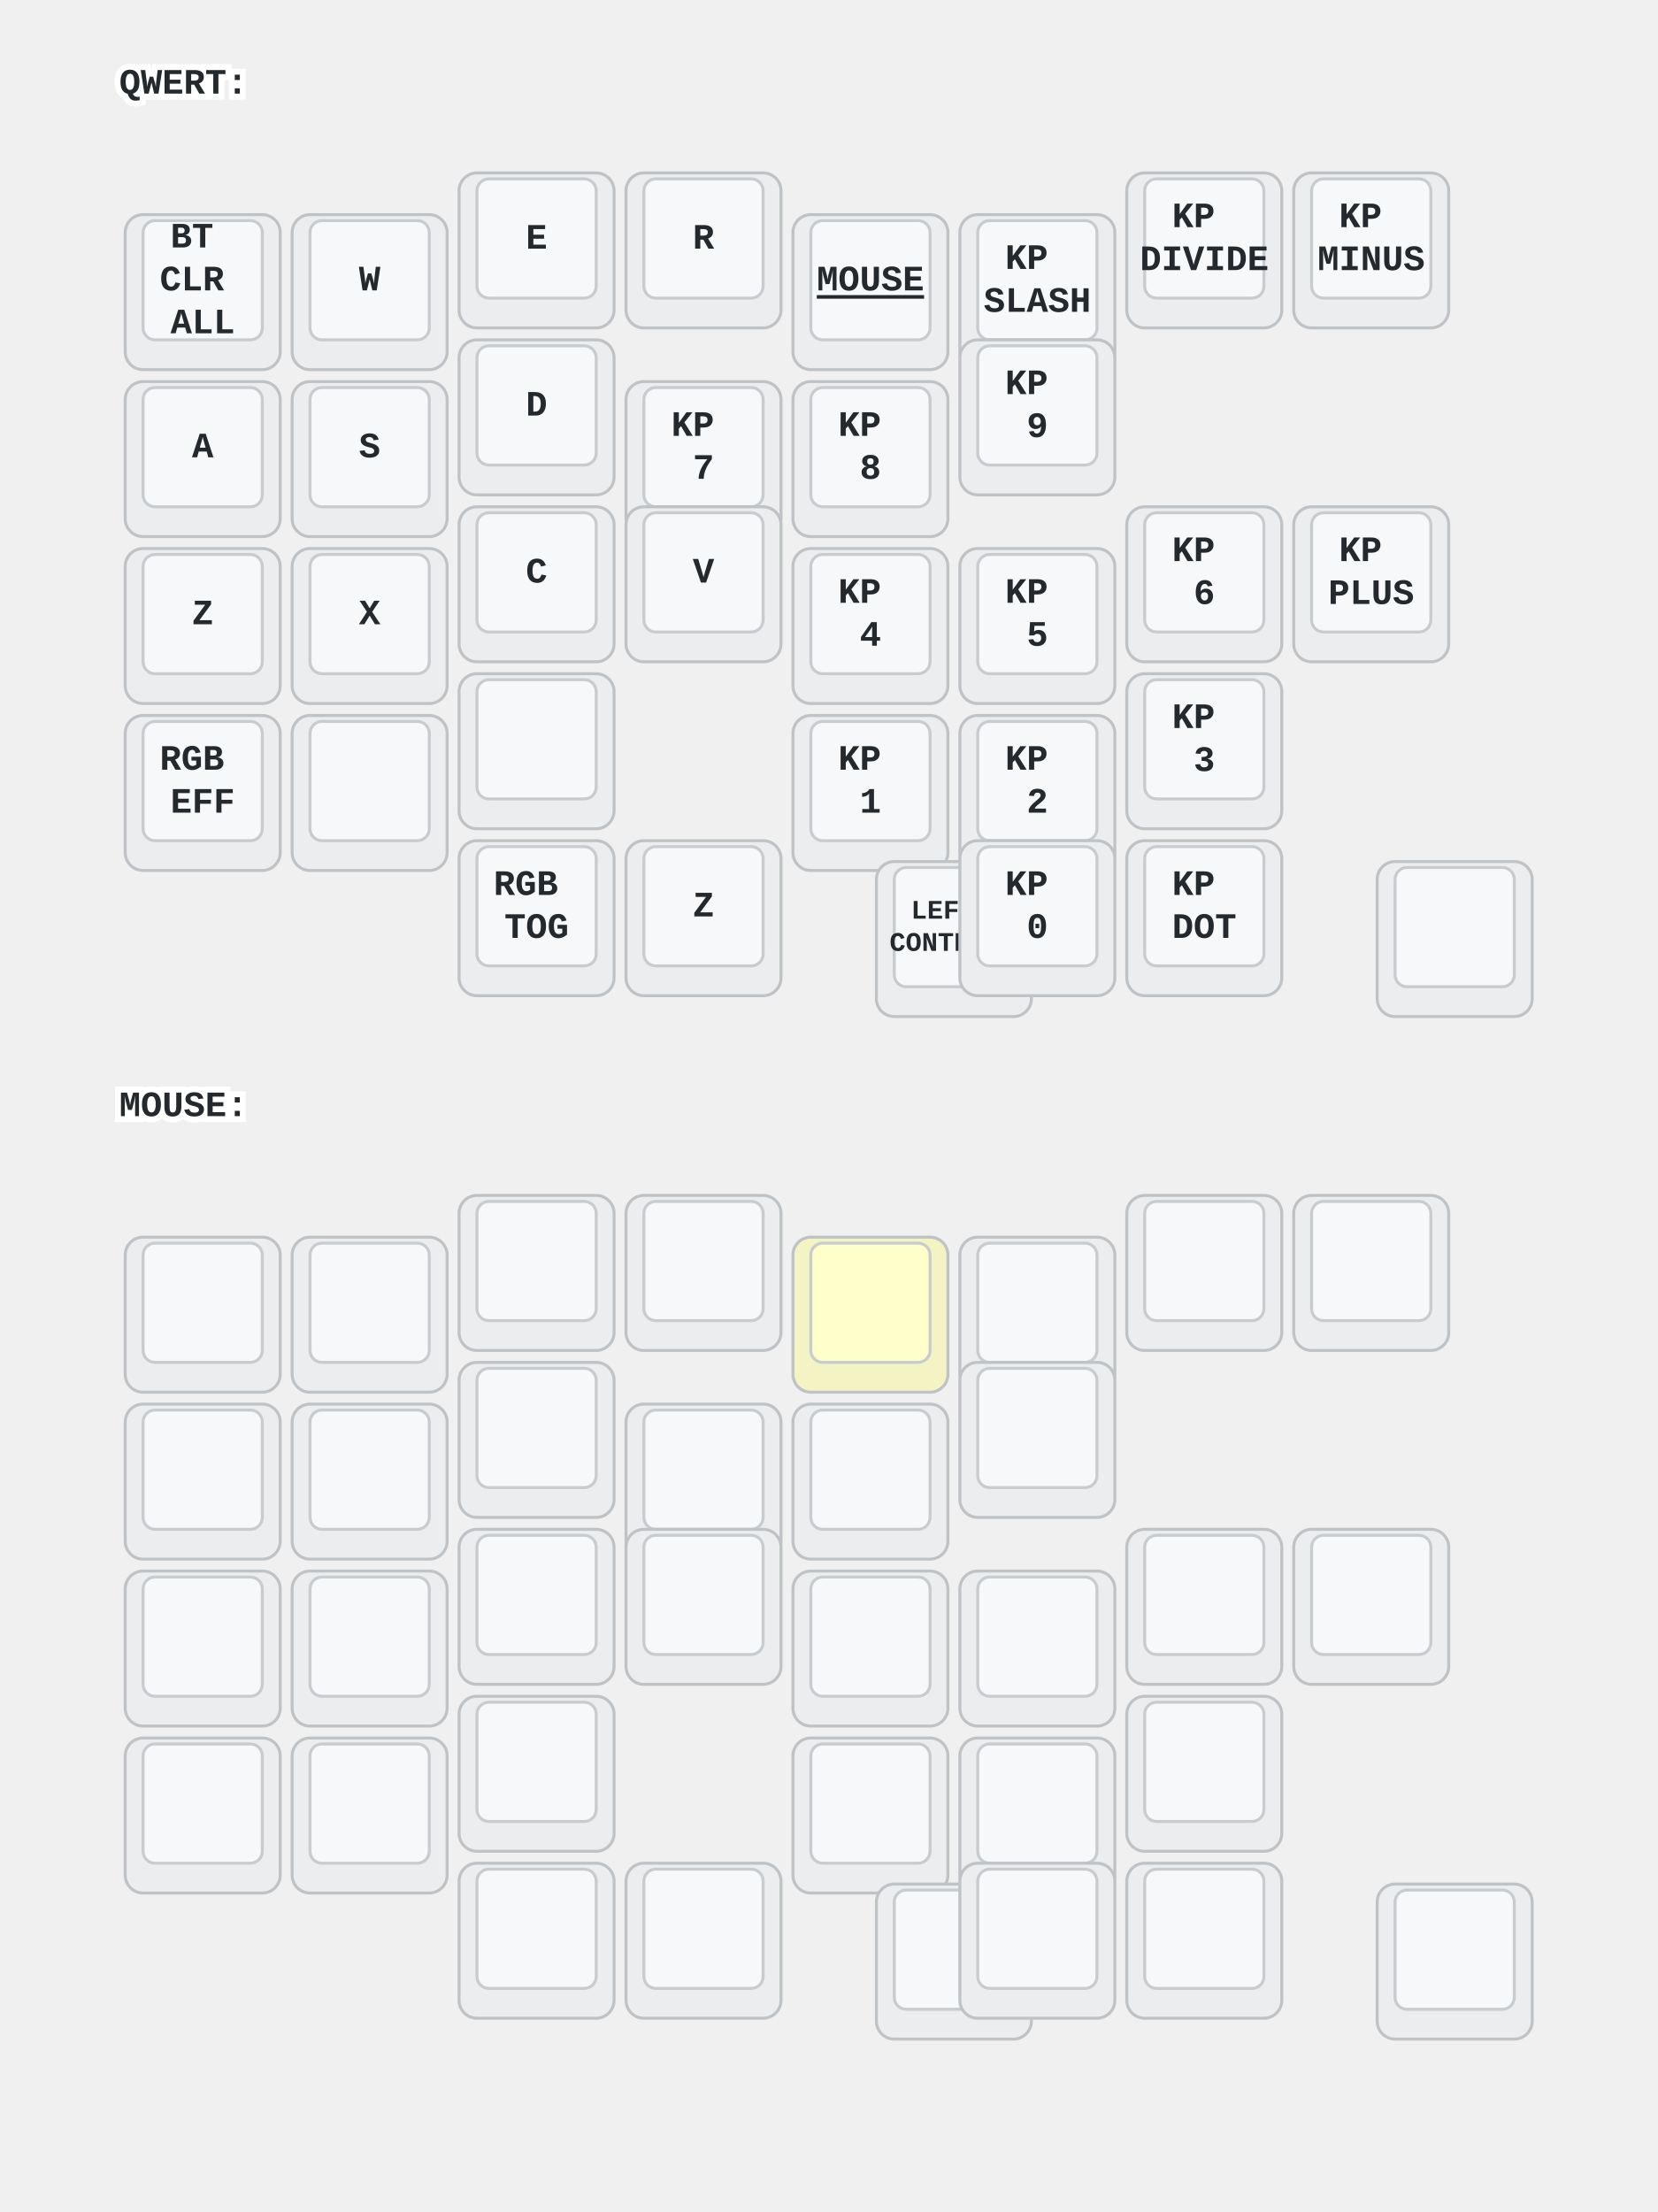
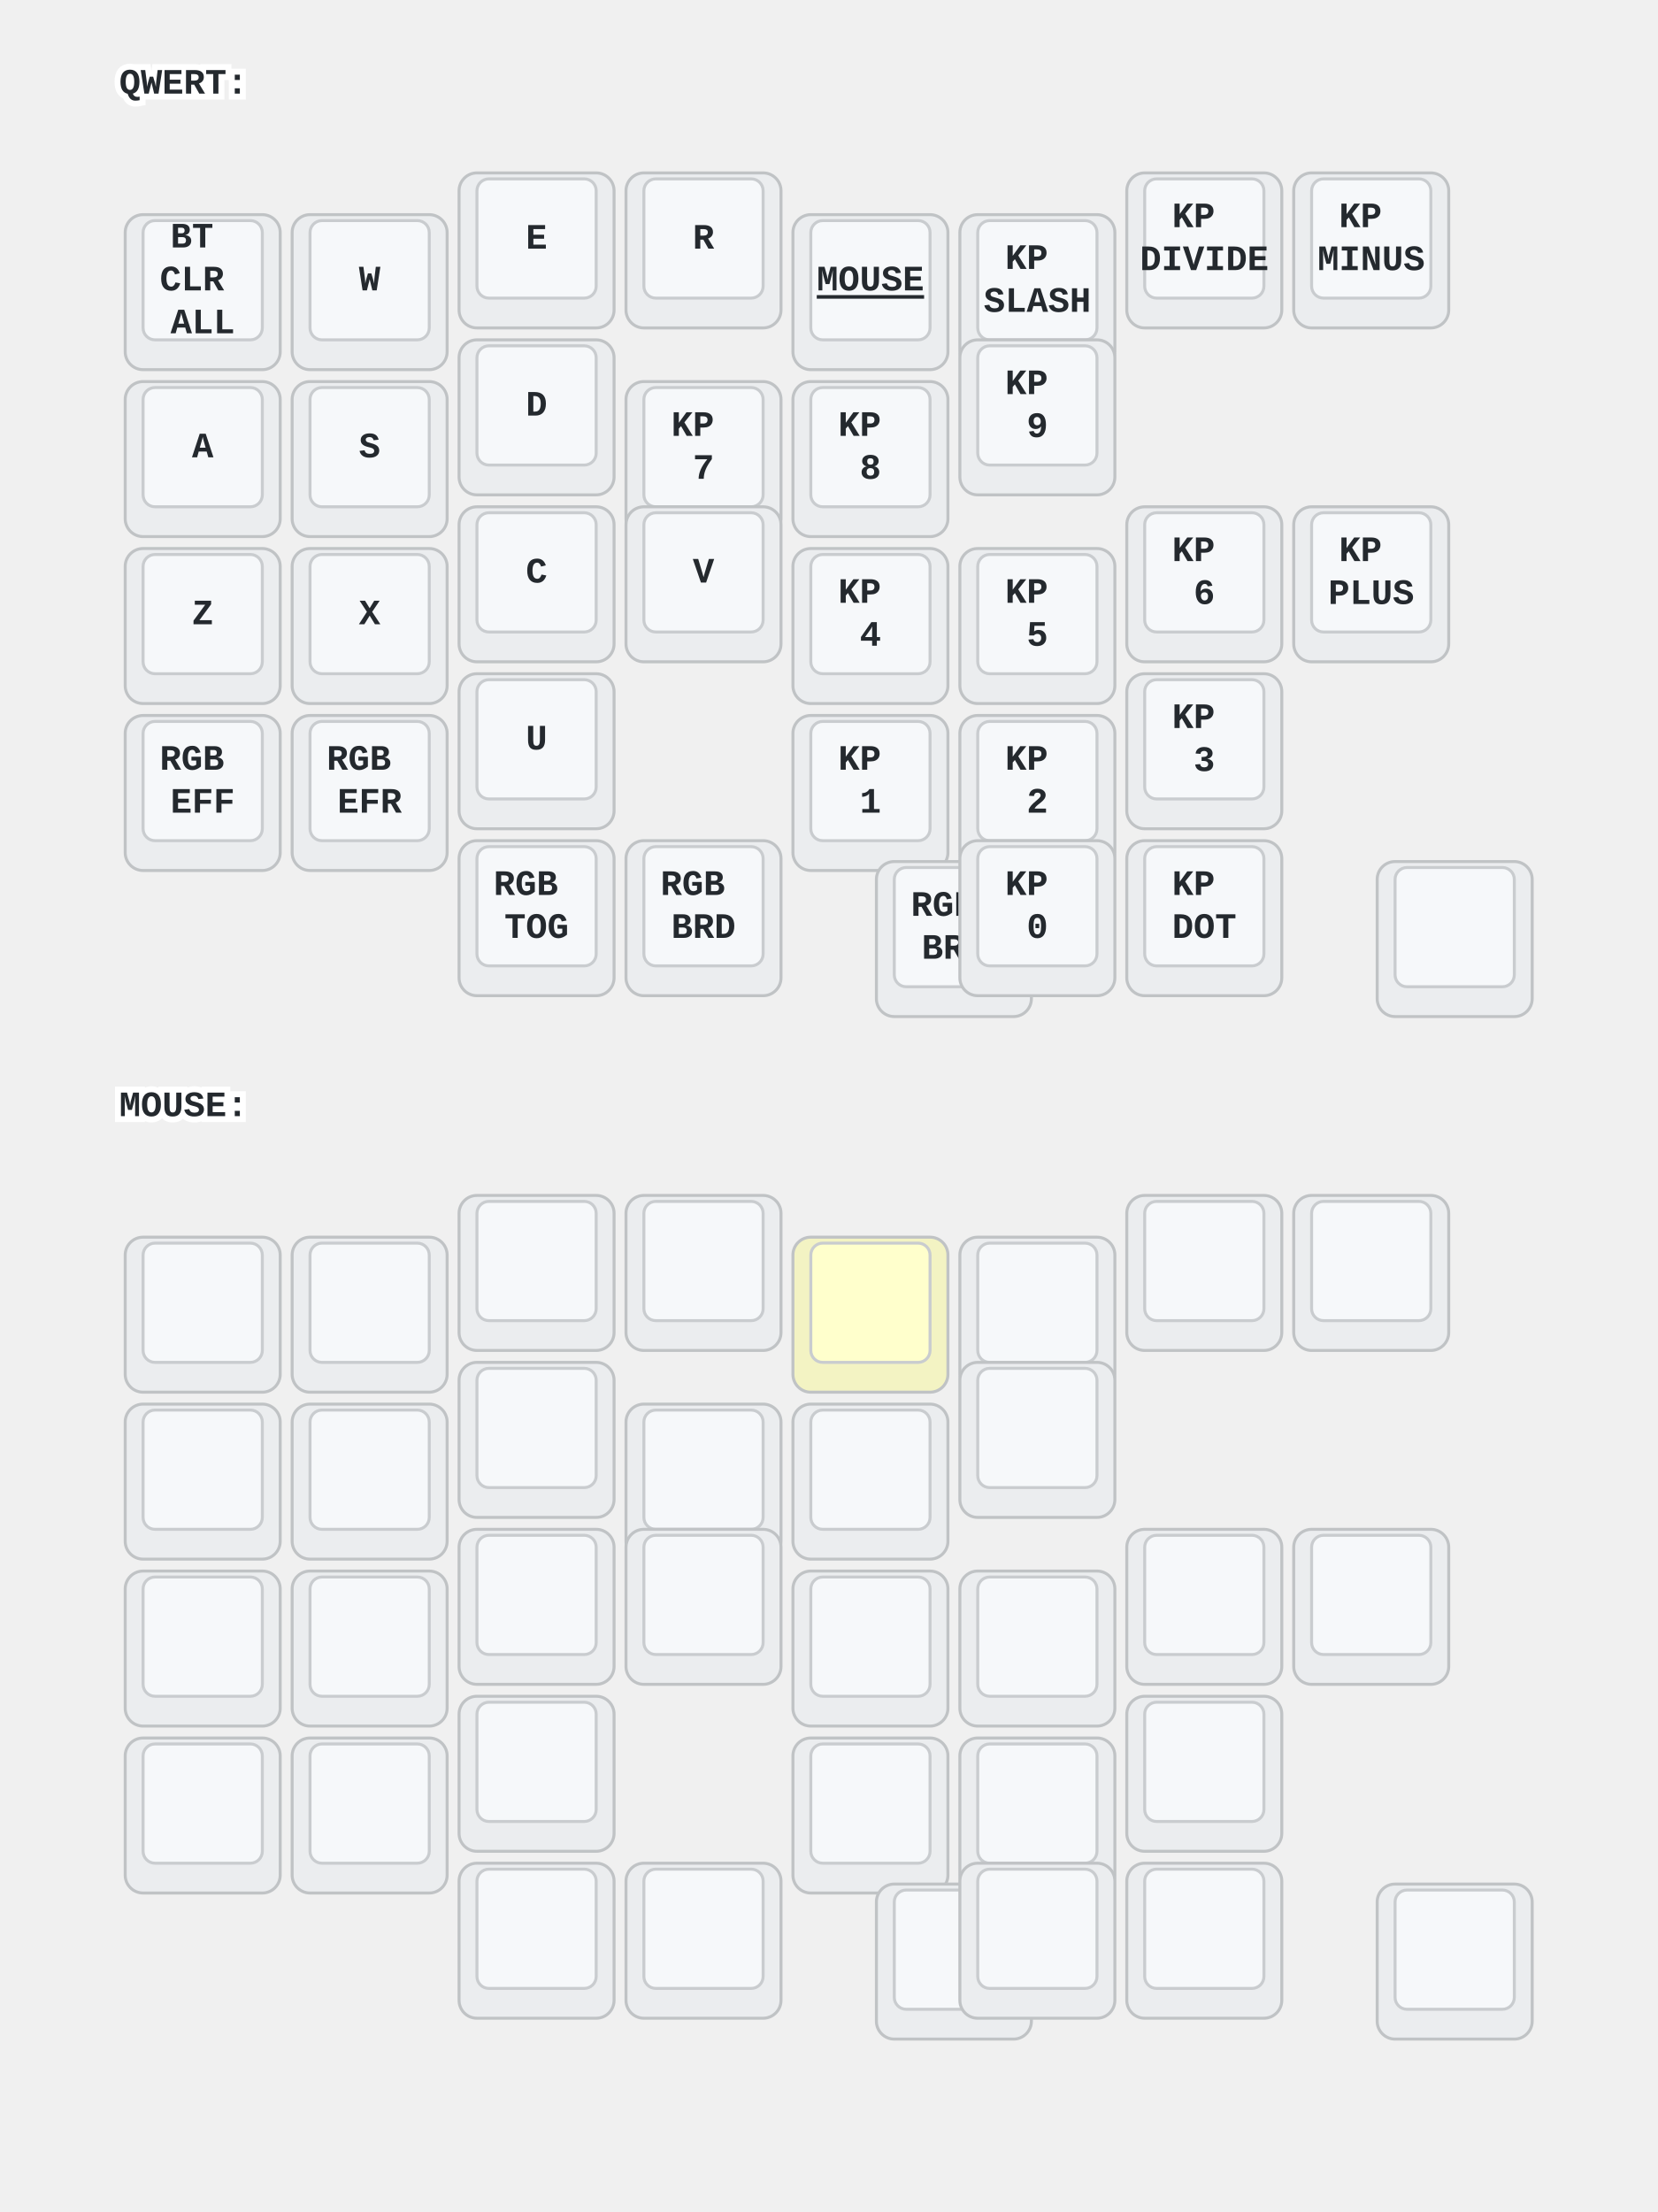
<svg xmlns="http://www.w3.org/2000/svg" xmlns:xlink="http://www.w3.org/1999/xlink" width="556" height="742" viewBox="0 0 556 742" class="keymap">
  <defs>/* start glyphs */
- <svg id="mdi:apple-keyboard-caps">
-       <svg id="mdi-apple-keyboard-caps" viewBox="0 0 24 24">
-         <path d="M15,14V8H17.17L12,2.83L6.83,8H9V14H15M12,0L22,10H17V16H7V10H2L12,0M7,18H17V24H7V18M15,20H9V22H15V20Z" />
-       </svg>
-     </svg>
-     <svg id="mdi:apple-keyboard-shift">
-       <svg id="mdi-apple-keyboard-shift" viewBox="0 0 24 24">
-         <path d="M15,18V12H17.17L12,6.83L6.83,12H9V18H15M12,4L22,14H17V20H7V14H2L12,4Z" />
-       </svg>
-     </svg>
-     <svg id="mdi:arrow-down-bold">
+ <svg id="mdi:arrow-down-bold">
      <svg id="mdi-arrow-down-bold" viewBox="0 0 24 24">
        <path d="M9,4H15V12H19.84L12,19.84L4.16,12H9V4Z" />
      </svg>
    </svg>
    <svg id="mdi:arrow-left-bold">
      <svg id="mdi-arrow-left-bold" viewBox="0 0 24 24">
        <path d="M20,9V15H12V19.84L4.16,12L12,4.16V9H20Z" />
      </svg>
    </svg>
    <svg id="mdi:arrow-right-bold">
      <svg id="mdi-arrow-right-bold" viewBox="0 0 24 24">
        <path d="M4,15V9H12V4.16L19.84,12L12,19.84V15H4Z" />
      </svg>
    </svg>
    <svg id="mdi:arrow-up-bold">
      <svg id="mdi-arrow-up-bold" viewBox="0 0 24 24">
        <path d="M15,20H9V12H4.16L12,4.16L19.84,12H15V20Z" />
      </svg>
    </svg>
    <svg id="mdi:keyboard-return">
      <svg id="mdi-keyboard-return" viewBox="0 0 24 24">
        <path d="M19,7V11H5.83L9.41,7.41L8,6L2,12L8,18L9.41,16.58L5.83,13H21V7H19Z" />
      </svg>
    </svg>
    <svg id="mdi:transfer">
      <svg id="mdi-transfer" viewBox="0 0 24 24">
        <path d="M8 4A2 2 0 0 0 6 6V10H8V6H16V9H13.5L17 12.5L20.5 9H18V6A2 2 0 0 0 16 4H8M3 12V14H11V12H3M3 15V17H11V15H3M13 15V17H21V15H13M3 18V20H11V18H3M13 18V20H21V18H13Z" />
      </svg>
    </svg>
  </defs>/* end glyphs */
<style>/* inherit to force styles through use tags */
svg path {
    fill: inherit;
}

/* font and background color specifications */
svg.keymap {
    font-family: SFMono-Regular,Consolas,Liberation Mono,Menlo,monospace;
    font-size: 14px;
    font-kerning: normal;
    text-rendering: optimizeLegibility;
    fill: #24292e;
}

/* default key styling */
rect.key {
    fill: #f6f8fa;
}

rect.key, rect.combo {
    stroke: #c9cccf;
    stroke-width: 1;
}

/* default key side styling, only used is draw_key_sides is set */
rect.side {
    filter: brightness(90%);
}

/* color accent for combo boxes */
rect.combo, rect.combo-separate {
    fill: #cdf;
}

/* color accent for held keys */
rect.held, rect.combo.held {
    fill: #fdd;
}

/* color accent for ghost (optional) keys */
rect.ghost, rect.combo.ghost {
    stroke-dasharray: 4, 4;
    stroke-width: 2;
}

text {
    text-anchor: middle;
    dominant-baseline: middle;
}

/* styling for layer labels */
text.label {
    font-weight: bold;
    text-anchor: start;
    stroke: white;
    stroke-width: 4;
    paint-order: stroke;
}

/* styling for optional footer */
text.footer {
    text-anchor: end;
    dominant-baseline: auto;
    stroke: white;
    stroke-width: 4;
    paint-order: stroke;
}

/* styling for combo tap, and key non-tap label text */
text.combo, text.hold, text.shifted, text.left, text.right {
    font-size: 11px;
}

text.hold {
    text-anchor: middle;
    dominant-baseline: auto;
}

text.shifted {
    text-anchor: middle;
    dominant-baseline: hanging;
}

text.left {
    text-anchor: start;
}

text.right {
    text-anchor: end;
}

text.layer-activator {
    text-decoration: underline;
}

/* styling for hold/shifted label text in combo box */
text.combo.hold, text.combo.shifted, text.combo.left, text.combo.right {
    font-size: 8px;
}

/* lighter symbol for transparent keys */
text.trans {
    fill: #7b7e81;
}

/* styling for combo dendrons */
path.combo {
    stroke-width: 1;
    stroke: gray;
    fill: none;
}

/* Start Tabler Icons Cleanup */
/* cannot use height/width with glyphs */
.icon-tabler &gt; path {
    fill: inherit;
    stroke: inherit;
    stroke-width: 2;
}
/* hide tabler's default box */
.icon-tabler &gt; path[stroke="none"][fill="none"] {
    visibility: hidden;
}
/* End Tabler Icons Cleanup */

/* For default sytles, see https://github.com/caksoylar/keymap-drawer/blob/main/keymap_drawer/config.py#L85 */

svg.keymap {
  font-family: Ubuntu Mono, Inconsolata, Consolas, Liberation Mono, Menlo, monospace;
  font-size: 12px;
  font-weight: bold;
  text-rendering: optimizeLegibility;
}

/* Color accent for held keys */
rect.held, rect.combo.held {
    fill: #ffc;
}

/* Technique borrowed and extended from https://github.com/englmaxi/zmk-config/blob/master/keymap-drawer/config.yaml */
.sym_sub_text.tap {
  translate: -5px 2px;
  font-size: 20px;
}
.sym_sub_text.shifted {
  translate: 10px 13px;
  font-size: 10px;
  opacity: 1.0;
}
.combo.sym_sub_text.tap {
  translate: -1px 1px;
}
.combo.sym_sub_text.shifted {
  translate: 7px 5px;
  font-size: 10px;
  opacity: 1.0;
}

/* Toggle */
.toggle.shifted {
  translate: -10px 12px;
}

.toggle.hold {
  translate: 13px -23px;
}

/* Variant for tap-dances */
.tap_dance.tap {
  translate: -7px 0px;
  font-size: 12px;
}
.tap_dance.shifted {
  translate: 7px 17px;
  font-size: 12px;
  opacity: 1.0;
}

/* Variant for symbol next to symbol */
.sym_by_sym.tap {
  translate: -6px 0px;
}
.sym_by_sym.shifted {
  translate: 10px 12px;
  opacity: 1.0;
}

.combo.sym_by_sym.tap {
  translate: -35px 0px;
}
.combo.sym_by_sym.shifted {
  translate: 35px 20px;
  opacity: 1.0;
}

.combo.sym_by_sym.hold {
  visibility: hidden;
}

/* hide hold box for combo sym_by_sym */
.combo.sym_by_sym.hold &gt; path[stroke="none"][fill="none"] {
  visibility: hidden;
}
</style>
  <g transform="translate(40, 0)" class="layer-QWERT">
    <text x="0" y="28" class="label" id="QWERT">QWERT:</text>
    <g transform="translate(0, 56)">
      <g transform="translate(28, 42)" class="key keypos-0">
        <rect rx="6" ry="6" x="-26" y="-26" width="52" height="52" class="key side" />
        <rect rx="4" ry="4" x="-20" y="-24" width="40" height="40" class="key" />
        <text x="0" y="-4" class="key tap">
          <tspan x="0" dy="-1.2em">BT</tspan>
          <tspan x="0" dy="1.2em">CLR</tspan>
          <tspan x="0" dy="1.2em">ALL</tspan>
        </text>
      </g>
      <g transform="translate(84, 42)" class="key keypos-1">
        <rect rx="6" ry="6" x="-26" y="-26" width="52" height="52" class="key side" />
        <rect rx="4" ry="4" x="-20" y="-24" width="40" height="40" class="key" />
        <text x="0" y="-4" class="key tap">W</text>
      </g>
      <g transform="translate(140, 28)" class="key keypos-2">
        <rect rx="6" ry="6" x="-26" y="-26" width="52" height="52" class="key side" />
        <rect rx="4" ry="4" x="-20" y="-24" width="40" height="40" class="key" />
        <text x="0" y="-4" class="key tap">E</text>
      </g>
      <g transform="translate(196, 28)" class="key keypos-3">
        <rect rx="6" ry="6" x="-26" y="-26" width="52" height="52" class="key side" />
        <rect rx="4" ry="4" x="-20" y="-24" width="40" height="40" class="key" />
        <text x="0" y="-4" class="key tap">R</text>
      </g>
      <g transform="translate(252, 42)" class="key keypos-4">
        <rect rx="6" ry="6" x="-26" y="-26" width="52" height="52" class="key side" />
        <rect rx="4" ry="4" x="-20" y="-24" width="40" height="40" class="key" />
        <a href="#MOUSE">
          <text x="0" y="-4" class="key tap layer-activator">MOUSE</text>
        </a>
      </g>
      <g transform="translate(308, 42)" class="key keypos-5">
        <rect rx="6" ry="6" x="-26" y="-26" width="52" height="52" class="key side" />
        <rect rx="4" ry="4" x="-20" y="-24" width="40" height="40" class="key" />
        <text x="0" y="-4" class="key tap">
          <tspan x="0" dy="-0.6em">KP</tspan>
          <tspan x="0" dy="1.2em">SLASH</tspan>
        </text>
      </g>
      <g transform="translate(364, 28)" class="key keypos-6">
        <rect rx="6" ry="6" x="-26" y="-26" width="52" height="52" class="key side" />
        <rect rx="4" ry="4" x="-20" y="-24" width="40" height="40" class="key" />
        <text x="0" y="-4" class="key tap">
          <tspan x="0" dy="-0.6em">KP</tspan>
          <tspan x="0" dy="1.2em">DIVIDE</tspan>
        </text>
      </g>
      <g transform="translate(420, 28)" class="key keypos-7">
        <rect rx="6" ry="6" x="-26" y="-26" width="52" height="52" class="key side" />
        <rect rx="4" ry="4" x="-20" y="-24" width="40" height="40" class="key" />
        <text x="0" y="-4" class="key tap">
          <tspan x="0" dy="-0.6em">KP</tspan>
          <tspan x="0" dy="1.2em">MINUS</tspan>
        </text>
      </g>
      <g transform="translate(28, 98)" class="key keypos-8">
        <rect rx="6" ry="6" x="-26" y="-26" width="52" height="52" class="key side" />
        <rect rx="4" ry="4" x="-20" y="-24" width="40" height="40" class="key" />
        <text x="0" y="-4" class="key tap">A</text>
      </g>
      <g transform="translate(84, 98)" class="key keypos-9">
        <rect rx="6" ry="6" x="-26" y="-26" width="52" height="52" class="key side" />
        <rect rx="4" ry="4" x="-20" y="-24" width="40" height="40" class="key" />
        <text x="0" y="-4" class="key tap">S</text>
      </g>
      <g transform="translate(140, 84)" class="key keypos-10">
        <rect rx="6" ry="6" x="-26" y="-26" width="52" height="52" class="key side" />
        <rect rx="4" ry="4" x="-20" y="-24" width="40" height="40" class="key" />
        <text x="0" y="-4" class="key tap">D</text>
      </g>
      <g transform="translate(196, 98)" class="key keypos-11">
        <rect rx="6" ry="6" x="-26" y="-26" width="52" height="52" class="key side" />
        <rect rx="4" ry="4" x="-20" y="-24" width="40" height="40" class="key" />
        <text x="0" y="-4" class="key tap">
          <tspan x="0" dy="-0.6em">KP</tspan>
          <tspan x="0" dy="1.2em">7</tspan>
        </text>
      </g>
      <g transform="translate(252, 98)" class="key keypos-12">
        <rect rx="6" ry="6" x="-26" y="-26" width="52" height="52" class="key side" />
        <rect rx="4" ry="4" x="-20" y="-24" width="40" height="40" class="key" />
        <text x="0" y="-4" class="key tap">
          <tspan x="0" dy="-0.6em">KP</tspan>
          <tspan x="0" dy="1.2em">8</tspan>
        </text>
      </g>
      <g transform="translate(308, 84)" class="key keypos-13">
        <rect rx="6" ry="6" x="-26" y="-26" width="52" height="52" class="key side" />
        <rect rx="4" ry="4" x="-20" y="-24" width="40" height="40" class="key" />
        <text x="0" y="-4" class="key tap">
          <tspan x="0" dy="-0.6em">KP</tspan>
          <tspan x="0" dy="1.2em">9</tspan>
        </text>
      </g>
      <g transform="translate(28, 154)" class="key keypos-14">
        <rect rx="6" ry="6" x="-26" y="-26" width="52" height="52" class="key side" />
        <rect rx="4" ry="4" x="-20" y="-24" width="40" height="40" class="key" />
        <text x="0" y="-4" class="key tap">Z</text>
      </g>
      <g transform="translate(84, 154)" class="key keypos-15">
        <rect rx="6" ry="6" x="-26" y="-26" width="52" height="52" class="key side" />
        <rect rx="4" ry="4" x="-20" y="-24" width="40" height="40" class="key" />
        <text x="0" y="-4" class="key tap">X</text>
      </g>
      <g transform="translate(140, 140)" class="key keypos-16">
        <rect rx="6" ry="6" x="-26" y="-26" width="52" height="52" class="key side" />
        <rect rx="4" ry="4" x="-20" y="-24" width="40" height="40" class="key" />
        <text x="0" y="-4" class="key tap">C</text>
      </g>
      <g transform="translate(196, 140)" class="key keypos-17">
        <rect rx="6" ry="6" x="-26" y="-26" width="52" height="52" class="key side" />
        <rect rx="4" ry="4" x="-20" y="-24" width="40" height="40" class="key" />
        <text x="0" y="-4" class="key tap">V</text>
      </g>
      <g transform="translate(252, 154)" class="key keypos-18">
        <rect rx="6" ry="6" x="-26" y="-26" width="52" height="52" class="key side" />
        <rect rx="4" ry="4" x="-20" y="-24" width="40" height="40" class="key" />
        <text x="0" y="-4" class="key tap">
          <tspan x="0" dy="-0.6em">KP</tspan>
          <tspan x="0" dy="1.2em">4</tspan>
        </text>
      </g>
      <g transform="translate(308, 154)" class="key keypos-19">
        <rect rx="6" ry="6" x="-26" y="-26" width="52" height="52" class="key side" />
        <rect rx="4" ry="4" x="-20" y="-24" width="40" height="40" class="key" />
        <text x="0" y="-4" class="key tap">
          <tspan x="0" dy="-0.6em">KP</tspan>
          <tspan x="0" dy="1.2em">5</tspan>
        </text>
      </g>
      <g transform="translate(364, 140)" class="key keypos-20">
        <rect rx="6" ry="6" x="-26" y="-26" width="52" height="52" class="key side" />
        <rect rx="4" ry="4" x="-20" y="-24" width="40" height="40" class="key" />
        <text x="0" y="-4" class="key tap">
          <tspan x="0" dy="-0.6em">KP</tspan>
          <tspan x="0" dy="1.2em">6</tspan>
        </text>
      </g>
      <g transform="translate(420, 140)" class="key keypos-21">
        <rect rx="6" ry="6" x="-26" y="-26" width="52" height="52" class="key side" />
        <rect rx="4" ry="4" x="-20" y="-24" width="40" height="40" class="key" />
        <text x="0" y="-4" class="key tap">
          <tspan x="0" dy="-0.6em">KP</tspan>
          <tspan x="0" dy="1.2em">PLUS</tspan>
        </text>
      </g>
      <g transform="translate(28, 210)" class="key keypos-22">
        <rect rx="6" ry="6" x="-26" y="-26" width="52" height="52" class="key side" />
        <rect rx="4" ry="4" x="-20" y="-24" width="40" height="40" class="key" />
        <text x="0" y="-4" class="key tap">
          <tspan x="0" dy="-0.6em">RGB</tspan>
          <tspan x="0" dy="1.2em">EFF</tspan>
        </text>
      </g>
      <g transform="translate(84, 210)" class="key keypos-23">
        <rect rx="6" ry="6" x="-26" y="-26" width="52" height="52" class="key side" />
        <rect rx="4" ry="4" x="-20" y="-24" width="40" height="40" class="key" />
-         <use href="#mdi:apple-keyboard-caps" xlink:href="#mdi:apple-keyboard-caps" x="-9" y="-13" height="18" width="18.0" class="key tap glyph mdi:apple-keyboard-caps" />
+         <text x="0" y="-4" class="key tap">
+           <tspan x="0" dy="-0.6em">RGB</tspan>
+           <tspan x="0" dy="1.2em">EFR</tspan>
+         </text>
      </g>
      <g transform="translate(140, 196)" class="key keypos-24">
        <rect rx="6" ry="6" x="-26" y="-26" width="52" height="52" class="key side" />
        <rect rx="4" ry="4" x="-20" y="-24" width="40" height="40" class="key" />
-         <use href="#mdi:apple-keyboard-shift" xlink:href="#mdi:apple-keyboard-shift" x="-9" y="-13" height="18" width="18.0" class="key tap glyph mdi:apple-keyboard-shift" />
+         <text x="0" y="-4" class="key tap">U</text>
      </g>
      <g transform="translate(252, 210)" class="key keypos-25">
        <rect rx="6" ry="6" x="-26" y="-26" width="52" height="52" class="key side" />
        <rect rx="4" ry="4" x="-20" y="-24" width="40" height="40" class="key" />
        <text x="0" y="-4" class="key tap">
          <tspan x="0" dy="-0.6em">KP</tspan>
          <tspan x="0" dy="1.2em">1</tspan>
        </text>
      </g>
      <g transform="translate(308, 210)" class="key keypos-26">
        <rect rx="6" ry="6" x="-26" y="-26" width="52" height="52" class="key side" />
        <rect rx="4" ry="4" x="-20" y="-24" width="40" height="40" class="key" />
        <text x="0" y="-4" class="key tap">
          <tspan x="0" dy="-0.6em">KP</tspan>
          <tspan x="0" dy="1.2em">2</tspan>
        </text>
      </g>
      <g transform="translate(364, 196)" class="key keypos-27">
        <rect rx="6" ry="6" x="-26" y="-26" width="52" height="52" class="key side" />
        <rect rx="4" ry="4" x="-20" y="-24" width="40" height="40" class="key" />
        <text x="0" y="-4" class="key tap">
          <tspan x="0" dy="-0.6em">KP</tspan>
          <tspan x="0" dy="1.2em">3</tspan>
        </text>
      </g>
      <g transform="translate(140, 252)" class="key keypos-28">
        <rect rx="6" ry="6" x="-26" y="-26" width="52" height="52" class="key side" />
        <rect rx="4" ry="4" x="-20" y="-24" width="40" height="40" class="key" />
        <text x="0" y="-4" class="key tap">
          <tspan x="0" dy="-0.6em">RGB</tspan>
          <tspan x="0" dy="1.2em">TOG</tspan>
        </text>
      </g>
      <g transform="translate(196, 252)" class="key keypos-29">
        <rect rx="6" ry="6" x="-26" y="-26" width="52" height="52" class="key side" />
        <rect rx="4" ry="4" x="-20" y="-24" width="40" height="40" class="key" />
-         <text x="0" y="-4" class="key tap">Z</text>
+         <text x="0" y="-4" class="key tap">
+           <tspan x="0" dy="-0.6em">RGB</tspan>
+           <tspan x="0" dy="1.2em">BRD</tspan>
+         </text>
      </g>
      <g transform="translate(280, 259)" class="key keypos-30">
        <rect rx="6" ry="6" x="-26" y="-26" width="52" height="52" class="key side" />
        <rect rx="4" ry="4" x="-20" y="-24" width="40" height="40" class="key" />
        <text x="0" y="-4" class="key tap">
-           <tspan x="0" dy="-0.6em" style="font-size: 75%">LEFT</tspan>
-           <tspan x="0" dy="1.2em" style="font-size: 75%">CONTROLI</tspan>
+           <tspan x="0" dy="-0.6em">RGB</tspan>
+           <tspan x="0" dy="1.2em">BRI</tspan>
        </text>
      </g>
      <g transform="translate(308, 252)" class="key keypos-31">
        <rect rx="6" ry="6" x="-26" y="-26" width="52" height="52" class="key side" />
        <rect rx="4" ry="4" x="-20" y="-24" width="40" height="40" class="key" />
        <text x="0" y="-4" class="key tap">
          <tspan x="0" dy="-0.6em">KP</tspan>
          <tspan x="0" dy="1.2em">0</tspan>
        </text>
      </g>
      <g transform="translate(364, 252)" class="key keypos-32">
        <rect rx="6" ry="6" x="-26" y="-26" width="52" height="52" class="key side" />
        <rect rx="4" ry="4" x="-20" y="-24" width="40" height="40" class="key" />
        <text x="0" y="-4" class="key tap">
          <tspan x="0" dy="-0.6em">KP</tspan>
          <tspan x="0" dy="1.2em">DOT</tspan>
        </text>
      </g>
      <g transform="translate(448, 259)" class="key enter keypos-33">
        <rect rx="6" ry="6" x="-26" y="-26" width="52" height="52" class="key enter side" />
        <rect rx="4" ry="4" x="-20" y="-24" width="40" height="40" class="key enter" />
        <use href="#mdi:keyboard-return" xlink:href="#mdi:keyboard-return" x="-9" y="-13" height="18" width="18.0" class="key enter tap glyph mdi:keyboard-return" />
      </g>
    </g>
  </g>
  <g transform="translate(40, 343)" class="layer-MOUSE">
    <text x="0" y="28" class="label" id="MOUSE">MOUSE:</text>
    <g transform="translate(0, 56)">
      <g transform="translate(28, 42)" class="key trans keypos-0">
        <rect rx="6" ry="6" x="-26" y="-26" width="52" height="52" class="key trans side" />
        <rect rx="4" ry="4" x="-20" y="-24" width="40" height="40" class="key trans" />
        <use href="#mdi:transfer" xlink:href="#mdi:transfer" x="-9" y="-13" height="18" width="18.0" class="key trans tap glyph mdi:transfer" />
      </g>
      <g transform="translate(84, 42)" class="key trans keypos-1">
        <rect rx="6" ry="6" x="-26" y="-26" width="52" height="52" class="key trans side" />
        <rect rx="4" ry="4" x="-20" y="-24" width="40" height="40" class="key trans" />
        <use href="#mdi:transfer" xlink:href="#mdi:transfer" x="-9" y="-13" height="18" width="18.0" class="key trans tap glyph mdi:transfer" />
      </g>
      <g transform="translate(140, 28)" class="key trans keypos-2">
        <rect rx="6" ry="6" x="-26" y="-26" width="52" height="52" class="key trans side" />
        <rect rx="4" ry="4" x="-20" y="-24" width="40" height="40" class="key trans" />
        <use href="#mdi:transfer" xlink:href="#mdi:transfer" x="-9" y="-13" height="18" width="18.0" class="key trans tap glyph mdi:transfer" />
      </g>
      <g transform="translate(196, 28)" class="key trans keypos-3">
        <rect rx="6" ry="6" x="-26" y="-26" width="52" height="52" class="key trans side" />
        <rect rx="4" ry="4" x="-20" y="-24" width="40" height="40" class="key trans" />
        <use href="#mdi:transfer" xlink:href="#mdi:transfer" x="-9" y="-13" height="18" width="18.0" class="key trans tap glyph mdi:transfer" />
      </g>
      <g transform="translate(252, 42)" class="key held keypos-4">
        <rect rx="6" ry="6" x="-26" y="-26" width="52" height="52" class="key held side" />
        <rect rx="4" ry="4" x="-20" y="-24" width="40" height="40" class="key held" />
      </g>
      <g transform="translate(308, 42)" class="key trans keypos-5">
        <rect rx="6" ry="6" x="-26" y="-26" width="52" height="52" class="key trans side" />
        <rect rx="4" ry="4" x="-20" y="-24" width="40" height="40" class="key trans" />
        <use href="#mdi:transfer" xlink:href="#mdi:transfer" x="-9" y="-13" height="18" width="18.0" class="key trans tap glyph mdi:transfer" />
      </g>
      <g transform="translate(364, 28)" class="key trans keypos-6">
        <rect rx="6" ry="6" x="-26" y="-26" width="52" height="52" class="key trans side" />
        <rect rx="4" ry="4" x="-20" y="-24" width="40" height="40" class="key trans" />
        <use href="#mdi:transfer" xlink:href="#mdi:transfer" x="-9" y="-13" height="18" width="18.0" class="key trans tap glyph mdi:transfer" />
      </g>
      <g transform="translate(420, 28)" class="key trans keypos-7">
        <rect rx="6" ry="6" x="-26" y="-26" width="52" height="52" class="key trans side" />
        <rect rx="4" ry="4" x="-20" y="-24" width="40" height="40" class="key trans" />
        <use href="#mdi:transfer" xlink:href="#mdi:transfer" x="-9" y="-13" height="18" width="18.0" class="key trans tap glyph mdi:transfer" />
      </g>
      <g transform="translate(28, 98)" class="key trans keypos-8">
        <rect rx="6" ry="6" x="-26" y="-26" width="52" height="52" class="key trans side" />
        <rect rx="4" ry="4" x="-20" y="-24" width="40" height="40" class="key trans" />
        <use href="#mdi:transfer" xlink:href="#mdi:transfer" x="-9" y="-13" height="18" width="18.0" class="key trans tap glyph mdi:transfer" />
      </g>
      <g transform="translate(84, 98)" class="key trans keypos-9">
        <rect rx="6" ry="6" x="-26" y="-26" width="52" height="52" class="key trans side" />
        <rect rx="4" ry="4" x="-20" y="-24" width="40" height="40" class="key trans" />
        <use href="#mdi:transfer" xlink:href="#mdi:transfer" x="-9" y="-13" height="18" width="18.0" class="key trans tap glyph mdi:transfer" />
      </g>
      <g transform="translate(140, 84)" class="key trans keypos-10">
        <rect rx="6" ry="6" x="-26" y="-26" width="52" height="52" class="key trans side" />
        <rect rx="4" ry="4" x="-20" y="-24" width="40" height="40" class="key trans" />
        <use href="#mdi:transfer" xlink:href="#mdi:transfer" x="-9" y="-13" height="18" width="18.0" class="key trans tap glyph mdi:transfer" />
      </g>
      <g transform="translate(196, 98)" class="key trans keypos-11">
        <rect rx="6" ry="6" x="-26" y="-26" width="52" height="52" class="key trans side" />
        <rect rx="4" ry="4" x="-20" y="-24" width="40" height="40" class="key trans" />
        <use href="#mdi:transfer" xlink:href="#mdi:transfer" x="-9" y="-13" height="18" width="18.0" class="key trans tap glyph mdi:transfer" />
      </g>
      <g transform="translate(252, 98)" class="key keypos-12">
        <rect rx="6" ry="6" x="-26" y="-26" width="52" height="52" class="key side" />
        <rect rx="4" ry="4" x="-20" y="-24" width="40" height="40" class="key" />
        <use href="#mdi:arrow-up-bold" xlink:href="#mdi:arrow-up-bold" x="-9" y="-13" height="18" width="18.0" class="key tap glyph mdi:arrow-up-bold" />
      </g>
      <g transform="translate(308, 84)" class="key trans keypos-13">
        <rect rx="6" ry="6" x="-26" y="-26" width="52" height="52" class="key trans side" />
        <rect rx="4" ry="4" x="-20" y="-24" width="40" height="40" class="key trans" />
        <use href="#mdi:transfer" xlink:href="#mdi:transfer" x="-9" y="-13" height="18" width="18.0" class="key trans tap glyph mdi:transfer" />
      </g>
      <g transform="translate(28, 154)" class="key trans keypos-14">
        <rect rx="6" ry="6" x="-26" y="-26" width="52" height="52" class="key trans side" />
        <rect rx="4" ry="4" x="-20" y="-24" width="40" height="40" class="key trans" />
        <use href="#mdi:transfer" xlink:href="#mdi:transfer" x="-9" y="-13" height="18" width="18.0" class="key trans tap glyph mdi:transfer" />
      </g>
      <g transform="translate(84, 154)" class="key trans keypos-15">
        <rect rx="6" ry="6" x="-26" y="-26" width="52" height="52" class="key trans side" />
        <rect rx="4" ry="4" x="-20" y="-24" width="40" height="40" class="key trans" />
        <use href="#mdi:transfer" xlink:href="#mdi:transfer" x="-9" y="-13" height="18" width="18.0" class="key trans tap glyph mdi:transfer" />
      </g>
      <g transform="translate(140, 140)" class="key trans keypos-16">
        <rect rx="6" ry="6" x="-26" y="-26" width="52" height="52" class="key trans side" />
        <rect rx="4" ry="4" x="-20" y="-24" width="40" height="40" class="key trans" />
        <use href="#mdi:transfer" xlink:href="#mdi:transfer" x="-9" y="-13" height="18" width="18.0" class="key trans tap glyph mdi:transfer" />
      </g>
      <g transform="translate(196, 140)" class="key trans keypos-17">
        <rect rx="6" ry="6" x="-26" y="-26" width="52" height="52" class="key trans side" />
        <rect rx="4" ry="4" x="-20" y="-24" width="40" height="40" class="key trans" />
        <use href="#mdi:transfer" xlink:href="#mdi:transfer" x="-9" y="-13" height="18" width="18.0" class="key trans tap glyph mdi:transfer" />
      </g>
      <g transform="translate(252, 154)" class="key keypos-18">
        <rect rx="6" ry="6" x="-26" y="-26" width="52" height="52" class="key side" />
        <rect rx="4" ry="4" x="-20" y="-24" width="40" height="40" class="key" />
        <use href="#mdi:arrow-left-bold" xlink:href="#mdi:arrow-left-bold" x="-9" y="-13" height="18" width="18.0" class="key tap glyph mdi:arrow-left-bold" />
      </g>
      <g transform="translate(308, 154)" class="key trans keypos-19">
        <rect rx="6" ry="6" x="-26" y="-26" width="52" height="52" class="key trans side" />
        <rect rx="4" ry="4" x="-20" y="-24" width="40" height="40" class="key trans" />
        <use href="#mdi:transfer" xlink:href="#mdi:transfer" x="-9" y="-13" height="18" width="18.0" class="key trans tap glyph mdi:transfer" />
      </g>
      <g transform="translate(364, 140)" class="key keypos-20">
        <rect rx="6" ry="6" x="-26" y="-26" width="52" height="52" class="key side" />
        <rect rx="4" ry="4" x="-20" y="-24" width="40" height="40" class="key" />
        <use href="#mdi:arrow-right-bold" xlink:href="#mdi:arrow-right-bold" x="-9" y="-13" height="18" width="18.0" class="key tap glyph mdi:arrow-right-bold" />
      </g>
      <g transform="translate(420, 140)" class="key trans keypos-21">
        <rect rx="6" ry="6" x="-26" y="-26" width="52" height="52" class="key trans side" />
        <rect rx="4" ry="4" x="-20" y="-24" width="40" height="40" class="key trans" />
        <use href="#mdi:transfer" xlink:href="#mdi:transfer" x="-9" y="-13" height="18" width="18.0" class="key trans tap glyph mdi:transfer" />
      </g>
      <g transform="translate(28, 210)" class="key trans keypos-22">
        <rect rx="6" ry="6" x="-26" y="-26" width="52" height="52" class="key trans side" />
        <rect rx="4" ry="4" x="-20" y="-24" width="40" height="40" class="key trans" />
        <use href="#mdi:transfer" xlink:href="#mdi:transfer" x="-9" y="-13" height="18" width="18.0" class="key trans tap glyph mdi:transfer" />
      </g>
      <g transform="translate(84, 210)" class="key trans keypos-23">
        <rect rx="6" ry="6" x="-26" y="-26" width="52" height="52" class="key trans side" />
        <rect rx="4" ry="4" x="-20" y="-24" width="40" height="40" class="key trans" />
        <use href="#mdi:transfer" xlink:href="#mdi:transfer" x="-9" y="-13" height="18" width="18.0" class="key trans tap glyph mdi:transfer" />
      </g>
      <g transform="translate(140, 196)" class="key trans keypos-24">
        <rect rx="6" ry="6" x="-26" y="-26" width="52" height="52" class="key trans side" />
        <rect rx="4" ry="4" x="-20" y="-24" width="40" height="40" class="key trans" />
        <use href="#mdi:transfer" xlink:href="#mdi:transfer" x="-9" y="-13" height="18" width="18.0" class="key trans tap glyph mdi:transfer" />
      </g>
      <g transform="translate(252, 210)" class="key trans keypos-25">
        <rect rx="6" ry="6" x="-26" y="-26" width="52" height="52" class="key trans side" />
        <rect rx="4" ry="4" x="-20" y="-24" width="40" height="40" class="key trans" />
        <use href="#mdi:transfer" xlink:href="#mdi:transfer" x="-9" y="-13" height="18" width="18.0" class="key trans tap glyph mdi:transfer" />
      </g>
      <g transform="translate(308, 210)" class="key keypos-26">
        <rect rx="6" ry="6" x="-26" y="-26" width="52" height="52" class="key side" />
        <rect rx="4" ry="4" x="-20" y="-24" width="40" height="40" class="key" />
        <use href="#mdi:arrow-down-bold" xlink:href="#mdi:arrow-down-bold" x="-9" y="-13" height="18" width="18.0" class="key tap glyph mdi:arrow-down-bold" />
      </g>
      <g transform="translate(364, 196)" class="key trans keypos-27">
        <rect rx="6" ry="6" x="-26" y="-26" width="52" height="52" class="key trans side" />
        <rect rx="4" ry="4" x="-20" y="-24" width="40" height="40" class="key trans" />
        <use href="#mdi:transfer" xlink:href="#mdi:transfer" x="-9" y="-13" height="18" width="18.0" class="key trans tap glyph mdi:transfer" />
      </g>
      <g transform="translate(140, 252)" class="key trans keypos-28">
        <rect rx="6" ry="6" x="-26" y="-26" width="52" height="52" class="key trans side" />
        <rect rx="4" ry="4" x="-20" y="-24" width="40" height="40" class="key trans" />
        <use href="#mdi:transfer" xlink:href="#mdi:transfer" x="-9" y="-13" height="18" width="18.0" class="key trans tap glyph mdi:transfer" />
      </g>
      <g transform="translate(196, 252)" class="key trans keypos-29">
        <rect rx="6" ry="6" x="-26" y="-26" width="52" height="52" class="key trans side" />
        <rect rx="4" ry="4" x="-20" y="-24" width="40" height="40" class="key trans" />
        <use href="#mdi:transfer" xlink:href="#mdi:transfer" x="-9" y="-13" height="18" width="18.0" class="key trans tap glyph mdi:transfer" />
      </g>
      <g transform="translate(280, 259)" class="key trans keypos-30">
        <rect rx="6" ry="6" x="-26" y="-26" width="52" height="52" class="key trans side" />
        <rect rx="4" ry="4" x="-20" y="-24" width="40" height="40" class="key trans" />
        <use href="#mdi:transfer" xlink:href="#mdi:transfer" x="-9" y="-13" height="18" width="18.0" class="key trans tap glyph mdi:transfer" />
      </g>
      <g transform="translate(308, 252)" class="key trans keypos-31">
        <rect rx="6" ry="6" x="-26" y="-26" width="52" height="52" class="key trans side" />
        <rect rx="4" ry="4" x="-20" y="-24" width="40" height="40" class="key trans" />
        <use href="#mdi:transfer" xlink:href="#mdi:transfer" x="-9" y="-13" height="18" width="18.0" class="key trans tap glyph mdi:transfer" />
      </g>
      <g transform="translate(364, 252)" class="key trans keypos-32">
        <rect rx="6" ry="6" x="-26" y="-26" width="52" height="52" class="key trans side" />
        <rect rx="4" ry="4" x="-20" y="-24" width="40" height="40" class="key trans" />
        <use href="#mdi:transfer" xlink:href="#mdi:transfer" x="-9" y="-13" height="18" width="18.0" class="key trans tap glyph mdi:transfer" />
      </g>
      <g transform="translate(448, 259)" class="key trans keypos-33">
        <rect rx="6" ry="6" x="-26" y="-26" width="52" height="52" class="key trans side" />
        <rect rx="4" ry="4" x="-20" y="-24" width="40" height="40" class="key trans" />
        <use href="#mdi:transfer" xlink:href="#mdi:transfer" x="-9" y="-13" height="18" width="18.0" class="key trans tap glyph mdi:transfer" />
      </g>
    </g>
  </g>
</svg>
